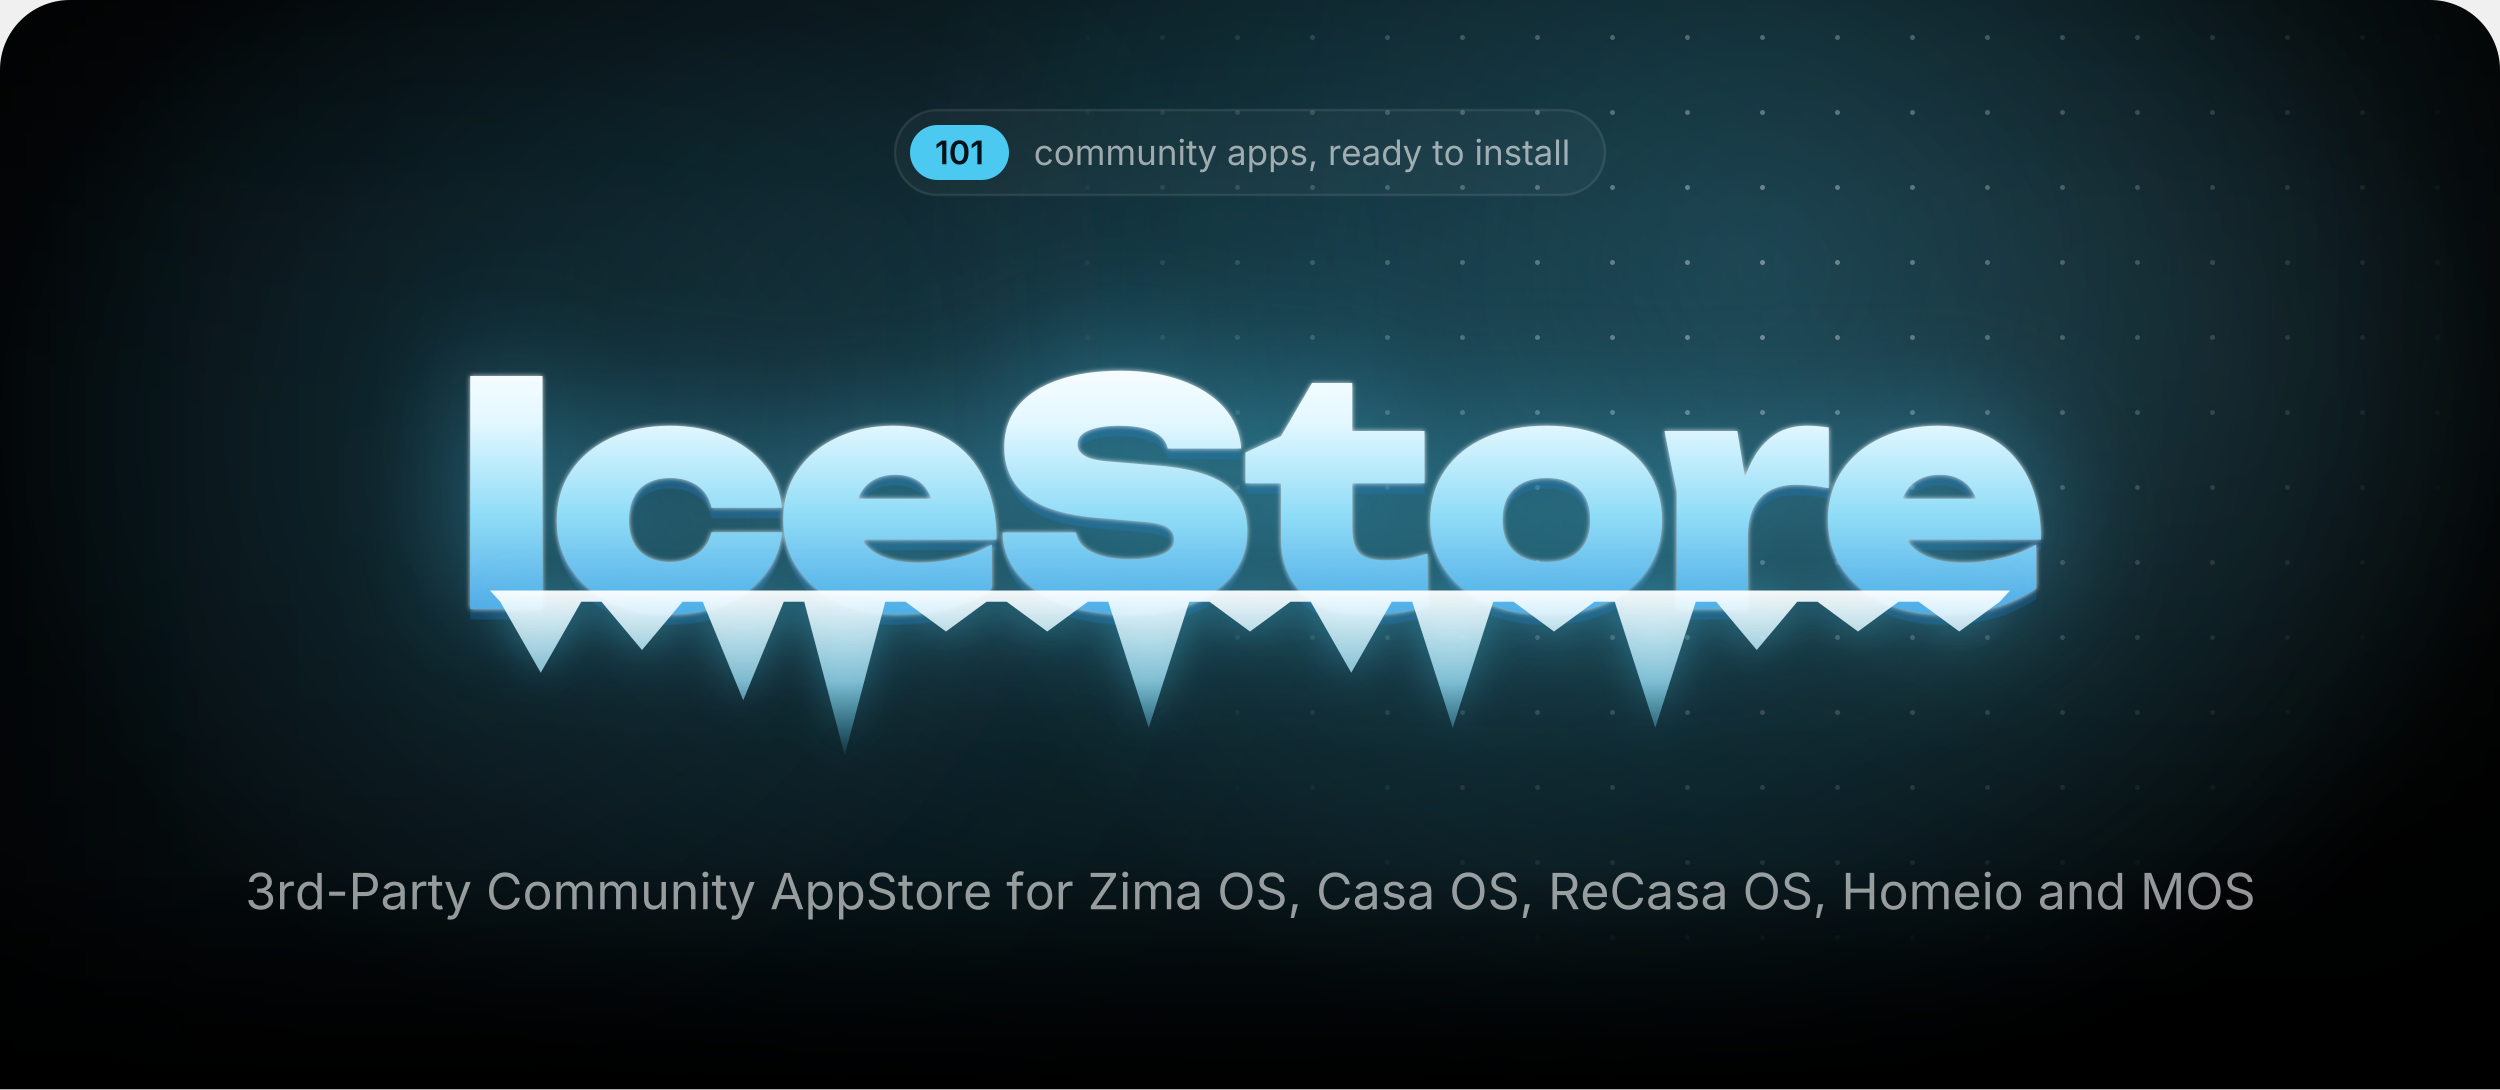
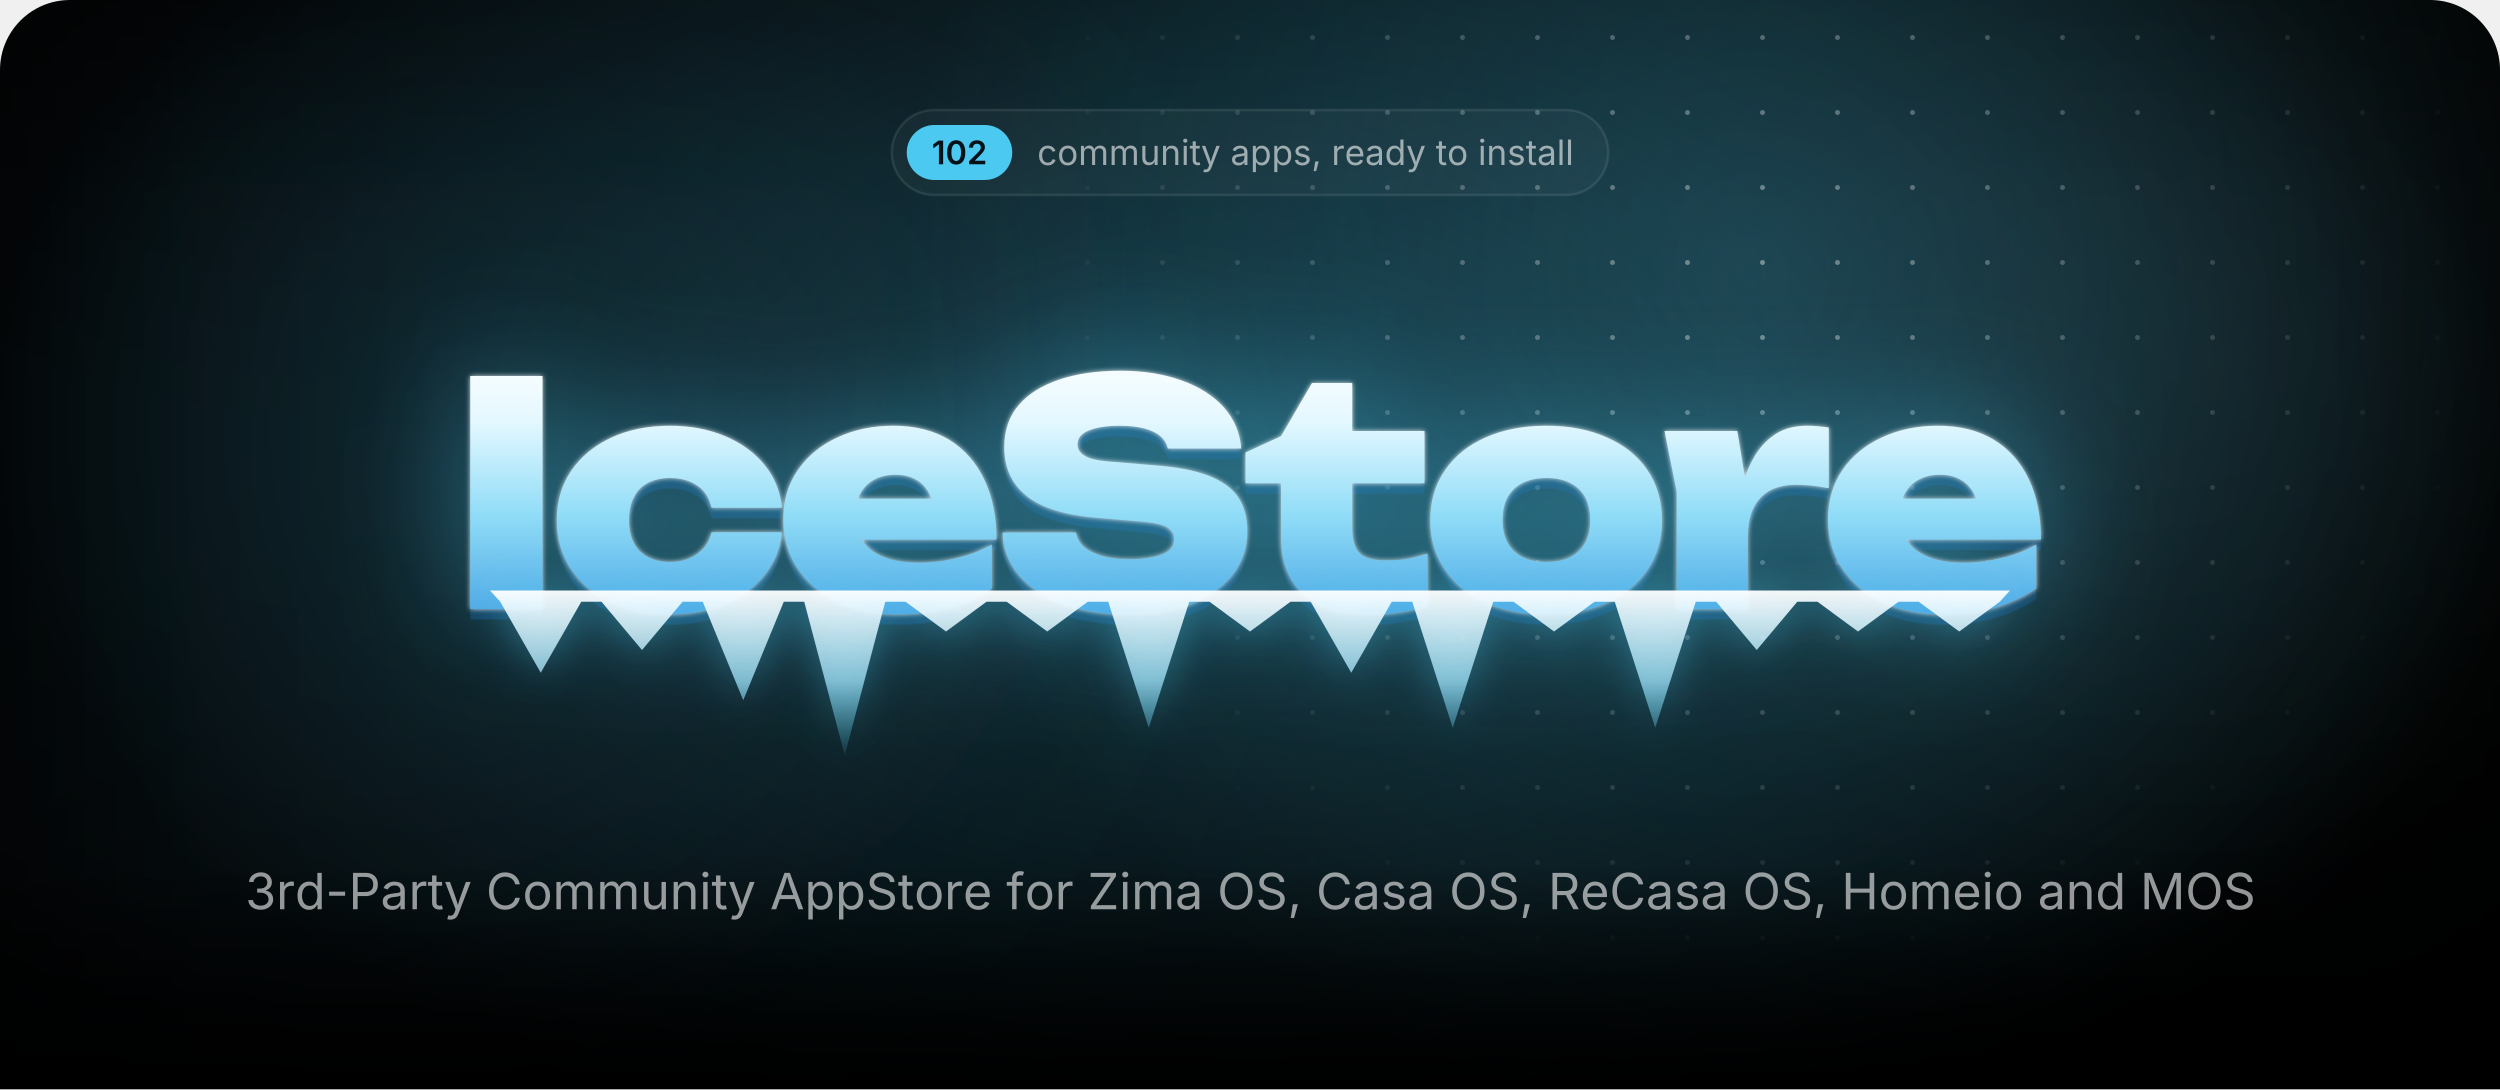
<svg xmlns="http://www.w3.org/2000/svg" width="1000" height="435.7" viewBox="0 0 1000 435.7">
  <style>.blob{transform-box:fill-box;transform-origin:center;animation:drift 22s ease-in-out infinite alternate}.blob+.blob{animation-duration:28s;animation-direction:alternate-reverse}@keyframes drift{to{transform:translate(180px,60px) scale(1.2)}}.spot{animation:spot 18s ease-in-out infinite alternate}@keyframes spot{to{transform:translate(-420px,40px)}}.gl{animation:gl 6s ease-in-out infinite}@keyframes gl{0%,35%{transform:translateX(0)}70%,100%{transform:translateX(1741px)}}.sp{transform-box:fill-box;transform-origin:center;opacity:0;animation:tw 3.2s ease-in-out infinite}@keyframes tw{0%,100%{opacity:0;transform:scale(.3) rotate(0)}50%{opacity:1;transform:scale(1) rotate(45deg)}}@media(prefers-reduced-motion:reduce){*{animation:none!important}}</style>
  <defs>
    <path id="semi.1342" d="M717 1490V0H452V1252H442L94 1002V1256L421 1490Z" />
    <path id="semi.1341" d="M675 -20Q495 -20 367 70Q239 161 171 332Q103 502 103 744Q103 986 172 1157Q240 1328 368 1419Q495 1510 675 1510Q856 1510 984 1419Q1112 1328 1180 1157Q1248 986 1248 744Q1248 502 1180 332Q1113 161 985 70Q857 -20 675 -20ZM676 204Q773 204 840 268Q908 331 944 452Q979 572 979 744Q979 917 944 1038Q908 1159 840 1223Q773 1287 676 1287Q578 1287 510 1223Q443 1159 408 1038Q372 917 372 744Q372 572 407 452Q442 331 510 268Q578 204 676 204Z" />
+     <path id="semi.1343" d="M134 0V192L651 701Q724 776 774 834Q823 892 848 946Q874 1001 874 1065Q874 1135 842 1186Q809 1237 754 1264Q698 1292 627 1292Q552 1292 496 1262Q441 1232 411 1176Q381 1121 381 1044H126Q126 1185 190 1290Q255 1395 368 1452Q482 1510 630 1510Q779 1510 892 1454Q1005 1398 1068 1300Q1131 1203 1131 1078Q1131 995 1100 916Q1069 837 989 738Q909 638 763 498L504 234V223H1153V0Z" />
    <path id="regular.586" d="M613 -24Q461 -24 346 48Q232 120 168 250Q104 380 104 552Q104 727 168 858Q232 988 346 1060Q461 1132 613 1132Q694 1132 766 1111Q838 1090 898 1050Q957 1011 1000 954Q1043 896 1066 823L893 774Q881 817 856 853Q831 889 796 916Q760 942 714 956Q668 971 613 971Q501 971 429 912Q357 854 322 759Q287 664 287 552Q287 442 322 348Q357 253 429 195Q501 137 613 137Q669 137 716 152Q763 167 800 194Q836 222 861 260Q886 298 898 343L1070 294Q1048 219 1004 160Q961 102 901 60Q841 19 768 -2Q695 -24 613 -24Z" />
    <path id="regular.790" d="M613 -24Q461 -24 346 48Q232 120 168 250Q104 380 104 552Q104 727 168 858Q232 988 346 1060Q461 1132 613 1132Q766 1132 881 1060Q996 988 1060 858Q1124 727 1124 552Q1124 380 1060 250Q996 120 881 48Q766 -24 613 -24ZM613 137Q726 137 799 195Q872 253 907 348Q942 442 942 552Q942 663 907 758Q872 854 799 912Q726 971 613 971Q501 971 429 912Q357 854 322 759Q287 664 287 552Q287 442 322 348Q357 253 429 195Q501 137 613 137Z" />
    <path id="regular.766" d="M158 0V1118H333L334 868H320Q343 959 392 1018Q442 1078 508 1108Q575 1138 647 1138Q769 1138 844 1063Q920 988 942 866H918Q938 950 991 1011Q1044 1072 1120 1105Q1195 1138 1284 1138Q1381 1138 1461 1096Q1541 1054 1588 969Q1636 884 1636 754V0H1456V749Q1456 870 1388 922Q1320 974 1230 974Q1155 974 1100 942Q1046 911 1016 856Q987 801 987 730V0H807V767Q807 860 745 917Q683 974 588 974Q523 974 466 944Q408 913 373 853Q338 793 338 704V0Z" />
    <path id="regular.915" d="M537 -14Q424 -14 338 32Q253 79 206 173Q158 267 158 408V1118H338V423Q338 294 406 221Q474 148 591 148Q671 148 734 183Q798 218 835 286Q872 353 872 448V1118H1053V0H879V271H903Q851 114 756 50Q660 -14 537 -14Z" />
    <path id="regular.773" d="M338 670V0H158V1118H331L332 847H307Q358 1002 452 1067Q547 1132 674 1132Q787 1132 872 1086Q957 1039 1004 946Q1052 852 1052 710V0H872V695Q872 824 804 897Q737 970 620 970Q540 970 476 935Q412 900 375 833Q338 766 338 670Z" />
    <path id="regular.689" d="M158 0V1118H338V0ZM249 1301Q198 1301 161 1336Q124 1371 124 1420Q124 1470 161 1504Q198 1539 249 1539Q301 1539 338 1504Q375 1470 375 1420Q375 1371 338 1336Q301 1301 249 1301Z" />
    <path id="regular.889" d="M598 1118V964H20V1118ZM188 1384H368V290Q368 215 398 180Q429 146 500 146Q517 146 544 150Q570 154 592 158L629 6Q601 -4 566 -9Q530 -14 495 -14Q350 -14 269 62Q188 139 188 276Z" />
    <path id="regular.998" d="M140 -405 186 -249 205 -254Q260 -268 305 -262Q350 -255 386 -217Q422 -179 449 -99L481 -6L54 1118H251L489 455Q527 351 553 249Q579 147 608 51H542Q571 147 598 250Q624 352 661 455L901 1118H1097L606 -167Q572 -256 524 -314Q477 -371 414 -398Q351 -426 272 -426Q224 -426 189 -419Q154 -412 140 -405Z" />
    <path id="regular.507" d="M471 -26Q365 -26 278 14Q192 54 141 131Q90 208 90 318Q90 414 128 474Q166 534 230 568Q293 603 370 620Q447 637 525 647Q625 660 688 667Q751 674 782 691Q812 708 812 749V755Q812 825 786 874Q760 922 708 948Q656 974 578 974Q498 974 441 949Q384 924 348 886Q313 849 295 810L122 867Q165 969 238 1026Q311 1084 399 1108Q487 1132 573 1132Q629 1132 700 1118Q772 1105 838 1065Q905 1025 948 946Q992 868 992 737V0H815V152H803Q784 113 742 72Q700 30 633 2Q566 -26 471 -26ZM502 133Q602 133 671 172Q740 211 776 274Q812 336 812 404V559Q801 546 764 536Q727 525 680 517Q632 509 588 504Q543 498 517 495Q452 487 396 468Q339 448 305 410Q271 373 271 309Q271 251 301 212Q331 173 383 153Q435 133 502 133Z" />
    <path id="regular.843" d="M158 -418V1118H332V939H352Q371 969 405 1014Q439 1060 503 1096Q567 1132 676 1132Q816 1132 922 1062Q1029 992 1090 862Q1150 733 1150 556Q1150 378 1090 248Q1030 118 924 47Q817 -24 677 -24Q571 -24 506 12Q441 49 406 96Q371 142 352 173H338V-418ZM650 137Q755 137 826 194Q896 250 932 346Q967 441 967 558Q967 674 932 768Q897 861 826 916Q756 971 650 971Q547 971 477 919Q407 867 372 774Q336 682 336 558Q336 434 372 339Q408 244 478 190Q549 137 650 137Z" />
    <path id="regular.871" d="M538 -24Q423 -24 334 10Q244 43 186 109Q128 175 108 271L279 312Q303 220 370 177Q436 134 536 134Q653 134 722 184Q792 234 792 303Q792 361 752 400Q711 438 628 457L442 501Q290 537 216 612Q142 688 142 806Q142 902 196 976Q250 1049 344 1090Q437 1132 556 1132Q671 1132 752 1098Q832 1063 882 1002Q933 942 958 863L795 821Q772 881 718 930Q665 979 557 979Q457 979 390 933Q324 887 324 817Q324 755 369 718Q414 680 512 657L681 617Q833 581 906 506Q979 430 979 315Q979 217 924 140Q868 64 768 20Q669 -24 538 -24Z" />
    <path id="regular.1501" d="M128 -359 216 208H422L266 -359Z" />
    <path id="regular.852" d="M158 0V1118H332V946H344Q375 1031 454 1082Q534 1134 634 1134Q654 1134 682 1133Q709 1132 725 1131V950Q717 952 685 956Q653 960 617 960Q537 960 474 926Q410 893 374 834Q338 776 338 700V0Z" />
    <path id="regular.614" d="M628 -24Q466 -24 348 48Q231 120 168 249Q104 378 104 550Q104 722 166 853Q228 984 342 1058Q455 1132 607 1132Q696 1132 782 1102Q869 1073 940 1008Q1010 942 1052 835Q1094 728 1094 573V498H226V650H997L913 594Q913 704 878 790Q844 875 776 924Q708 972 607 972Q506 972 434 922Q362 873 324 794Q286 714 286 623V522Q286 398 329 312Q372 225 450 180Q527 136 629 136Q695 136 749 155Q803 174 842 212Q881 251 902 308L1076 260Q1050 176 988 112Q926 48 834 12Q743 -24 628 -24Z" />
    <path id="regular.597" d="M577 -24Q438 -24 331 47Q224 118 164 248Q104 378 104 556Q104 733 164 862Q225 992 332 1062Q439 1132 578 1132Q687 1132 751 1096Q815 1060 850 1014Q884 969 902 939H916V1490H1096V0H922V173H902Q884 142 848 96Q813 49 748 12Q684 -24 577 -24ZM604 137Q706 137 776 190Q846 244 882 339Q918 434 918 558Q918 682 882 774Q847 867 777 919Q707 971 604 971Q498 971 428 916Q357 861 322 768Q287 674 287 558Q287 441 322 346Q358 250 429 194Q500 137 604 137Z" />
    <path id="regular.736" d="M338 1490V0H158V1490Z" />
    <path id="regular.1345" d="M635 -20Q489 -20 376 30Q263 80 196 169Q130 258 125 376H317Q323 305 366 254Q408 202 478 174Q547 147 632 147Q726 147 798 180Q871 212 913 271Q955 330 955 407Q955 488 914 550Q874 611 797 646Q720 681 609 681H488V846H609Q696 846 762 878Q829 909 866 966Q903 1023 903 1100Q903 1174 870 1229Q838 1284 778 1314Q718 1345 637 1345Q561 1345 494 1318Q428 1290 386 1239Q343 1188 340 1115H157Q161 1232 227 1321Q293 1410 402 1460Q510 1510 641 1510Q780 1510 880 1454Q981 1398 1035 1307Q1089 1216 1089 1110Q1089 984 1022 896Q956 808 842 774V762Q937 747 1004 698Q1072 649 1108 574Q1143 499 1143 405Q1143 283 1077 187Q1011 91 896 36Q781 -20 635 -20Z" />
    <path id="regular.1459" d="M798 719V553H144V719Z" />
    <path id="regular.375" d="M180 0V1490H690Q864 1490 976 1426Q1089 1363 1144 1256Q1198 1149 1198 1016Q1198 883 1144 775Q1089 667 977 603Q865 539 691 539H330V706H682Q800 706 872 746Q944 787 976 858Q1009 928 1009 1016Q1009 1104 976 1174Q944 1243 872 1283Q799 1323 680 1323H370V0Z" />
    <path id="regular.73" d="M783 -20Q592 -20 442 72Q293 165 208 336Q122 508 122 744Q122 981 208 1152Q293 1324 442 1417Q592 1510 783 1510Q896 1510 996 1477Q1097 1444 1177 1380Q1257 1317 1310 1226Q1364 1136 1384 1021H1194Q1178 1098 1140 1156Q1101 1214 1046 1254Q990 1294 923 1314Q856 1334 783 1334Q649 1334 541 1266Q433 1198 370 1066Q307 935 307 744Q307 554 370 422Q434 291 542 224Q650 156 783 156Q856 156 923 176Q990 197 1046 236Q1101 276 1140 334Q1178 393 1194 469H1384Q1365 355 1312 265Q1258 175 1178 111Q1098 47 998 14Q897 -20 783 -20Z" />
    <path id="regular.2" d="M52 0 593 1490H813L1361 0H1161L845 884Q816 966 778 1088Q739 1211 684 1401H720Q666 1209 626 1084Q587 960 561 884L254 0ZM324 416V582H1089V416Z" />
    <path id="regular.397" d="M657 -26Q496 -26 378 26Q259 78 192 172Q125 265 116 390H311Q319 306 368 252Q417 197 494 170Q570 144 657 144Q758 144 838 177Q919 210 966 270Q1013 330 1013 409Q1013 481 972 526Q932 571 865 600Q798 629 718 651L538 702Q358 753 258 848Q158 943 158 1091Q158 1217 226 1312Q294 1406 410 1458Q526 1510 670 1510Q817 1510 930 1458Q1043 1406 1108 1316Q1174 1227 1178 1114H992Q979 1223 888 1282Q797 1342 664 1342Q568 1342 496 1310Q423 1279 383 1224Q343 1170 343 1100Q343 1022 392 974Q440 927 506 900Q573 874 627 859L776 818Q836 802 908 774Q981 746 1047 700Q1113 653 1156 582Q1198 510 1198 406Q1198 284 1134 186Q1071 88 950 31Q829 -26 657 -26Z" />
    <path id="regular.647" d="M678 1118V964H20V1118ZM240 0V1267Q240 1364 286 1429Q331 1494 404 1527Q477 1560 558 1560Q622 1560 664 1550Q706 1539 726 1530L676 1376Q662 1381 640 1387Q617 1393 579 1393Q496 1393 458 1350Q420 1308 420 1227V0Z" />
    <path id="regular.496" d="M130 0V134L796 1125Q841 1192 892 1260Q943 1327 994 1393L1015 1331Q923 1325 830 1324Q737 1322 645 1322H122V1490H1158V1354L502 379Q454 308 400 237Q347 166 294 97L273 159Q365 165 456 166Q548 168 640 168H1166V0Z" />
    <path id="regular.321" d="M784 -20Q593 -20 444 72Q294 165 208 336Q122 508 122 744Q122 981 208 1152Q294 1324 444 1417Q593 1510 784 1510Q975 1510 1124 1417Q1273 1324 1358 1152Q1444 981 1444 744Q1444 508 1358 336Q1273 165 1124 72Q975 -20 784 -20ZM784 156Q917 156 1024 224Q1132 291 1196 422Q1259 554 1259 744Q1259 936 1196 1068Q1132 1199 1024 1266Q917 1334 784 1334Q650 1334 542 1266Q434 1198 370 1066Q307 935 307 744Q307 554 370 423Q434 292 542 224Q650 156 784 156Z" />
    <path id="regular.384" d="M180 0V1490H690Q864 1490 976 1430Q1089 1371 1144 1267Q1198 1163 1198 1030Q1198 897 1144 795Q1089 693 977 636Q865 578 691 578H286V747H682Q800 747 872 782Q943 816 976 880Q1009 943 1009 1030Q1009 1119 976 1184Q943 1250 871 1286Q799 1323 680 1323H370V0ZM1036 0 676 671H890L1256 0Z" />
    <path id="regular.161" d="M180 0V1490H370V846H1152V1490H1342V0H1152V678H370V0Z" />
    <path id="regular.292" d="M180 0V1490H450L817 550Q830 517 846 468Q863 418 882 360Q900 302 917 244Q934 187 947 138H905Q919 184 936 240Q953 297 972 356Q990 414 1007 465Q1024 516 1037 550L1399 1490H1670V0H1483V851Q1483 897 1484 956Q1484 1015 1486 1080Q1487 1145 1488 1212Q1490 1279 1491 1342H1507Q1486 1273 1462 1202Q1439 1130 1416 1064Q1394 997 1374 942Q1354 887 1340 851L1007 0H842L504 851Q490 886 471 940Q452 993 430 1058Q407 1124 383 1196Q359 1269 334 1342H352Q354 1286 356 1221Q357 1156 358 1090Q359 1023 360 962Q361 900 361 851V0Z" />
    <radialGradient id="glow">
      <stop stop-color="#4cc9f0" stop-opacity=".28" />
      <stop offset="1" stop-color="#4cc9f0" stop-opacity="0" />
    </radialGradient>
    <radialGradient id="cur">
      <stop stop-color="#4cc9f0" stop-opacity=".2" />
      <stop offset=".65" stop-color="#4cc9f0" stop-opacity="0" />
    </radialGradient>
    <radialGradient id="spot">
      <stop stop-color="#fff" />
      <stop offset="1" stop-color="#000" />
    </radialGradient>
    <pattern id="dots" width="30" height="30" patternUnits="userSpaceOnUse">
      <circle cx="15" cy="15" r="1" fill="#fff" fill-opacity=".4" />
    </pattern>
    <mask id="dm">
      <circle class="spot" cx="700" cy="110" r="300" fill="url(#spot)" />
    </mask>
    <linearGradient id="fade" x2="0" y2="1">
      <stop offset="0.793" stop-color="#fff" />
      <stop offset="1" stop-color="#000" />
    </linearGradient>
    <mask id="bf">
      <rect width="1000" height="435.7" fill="url(#fade)" />
    </mask>
    <filter id="blur" filterUnits="userSpaceOnUse" x="-500" y="-500" width="2000" height="1500">
      <feGaussianBlur stdDeviation="90" />
    </filter>
    <linearGradient id="ice" gradientUnits="userSpaceOnUse" x1="0" y1="138" x2="0" y2="256">
      <stop stop-color="#fff" />
      <stop offset=".26" stop-color="#e4f8ff" />
      <stop offset=".58" stop-color="#8fdcf7" />
      <stop offset="1" stop-color="#3d9be0" />
    </linearGradient>
    <linearGradient id="ig" x2="0" y2="1">
      <stop stop-color="#fff" stop-opacity=".95" />
      <stop offset=".55" stop-color="#9fe3fa" stop-opacity=".75" />
      <stop offset="1" stop-color="#4cc9f0" stop-opacity=".1" />
    </linearGradient>
    <linearGradient id="gl">
      <stop stop-color="#fff" stop-opacity="0" />
      <stop offset=".5" stop-color="#fff" stop-opacity=".95" />
      <stop offset="1" stop-color="#fff" stop-opacity="0" />
    </linearGradient>
    <clipPath id="wc">
      <path d="M188.1 150.4H217V243.6H188.1ZM312.8 212.9Q311.8 222.7 305.7 230.1Q299.7 237.5 289.9 241.6Q280.1 245.7 268 245.7Q254.7 245.7 244.4 241Q234.2 236.3 228.5 227.7Q222.7 219.1 222.7 208.1Q222.7 196.8 228.5 188.3Q234.2 179.9 244.4 175.1Q254.7 170.3 268 170.3Q280.1 170.3 289.9 174.4Q299.7 178.5 305.7 185.8Q311.8 193.2 312.8 203.1H284.6Q283.4 197.3 278.9 194.2Q274.4 191.2 268 191.2Q263 191.2 259.3 193.1Q255.5 195 253.6 198.8Q251.6 202.6 251.6 208.1Q251.6 213.5 253.6 217.3Q255.5 221 259.3 222.9Q263 224.8 268 224.8Q274.4 224.8 278.9 221.6Q283.4 218.3 284.6 212.9ZM359 245.7Q345.9 245.7 335.6 241Q325.2 236.3 319.3 227.7Q313.3 219.1 313.3 207.7Q313.3 196.5 319.1 188.1Q324.9 179.6 334.9 175Q344.9 170.3 357.3 170.3Q370.3 170.3 379.5 175.8Q388.7 181.4 393.6 191.6Q398.6 201.9 398.6 215.8H336.6V199.5H382.2L373.8 205.1Q373.3 200.2 371.3 196.8Q369.4 193.4 366.1 191.7Q362.8 189.9 358.3 189.9Q353.2 189.9 349.6 191.9Q346 193.9 344.1 197.5Q342.1 201 342.1 205.5Q342.1 211.8 344.9 216.2Q347.7 220.5 353.4 222.8Q359.2 225.1 367.6 225.1Q375.3 225.1 382.9 223.2Q390.5 221.4 396.7 217.8V235.4Q389.1 240.4 379.7 243.1Q370.3 245.7 359 245.7ZM401 213H430.4Q430.9 216.3 433.5 218.7Q436.2 221.1 440.8 222.4Q445.4 223.7 451.6 223.7Q460.2 223.7 465 221.7Q469.7 219.8 469.7 215.7Q469.7 212.8 467 211Q464.3 209.2 456.2 208.6L439.8 207.2Q419.7 205.7 410.7 198.4Q401.7 191.2 401.7 178.9Q401.7 168.8 407.5 162Q413.3 155.3 423.8 151.8Q434.2 148.3 448.4 148.3Q462 148.3 472.7 152.2Q483.3 156 489.6 163Q495.8 170.1 496.5 179.4H467.1Q466.6 176.6 464.3 174.6Q462 172.5 457.8 171.4Q453.6 170.3 447.8 170.3Q440.1 170.3 435.5 172.2Q431 174 431 177.8Q431 180.5 433.7 182.2Q436.3 184 443.5 184.6L461.5 186.1Q475 187.1 483.2 190.2Q491.5 193.4 495.2 198.8Q498.9 204.2 498.9 212.4Q498.9 222.4 493 229.9Q487 237.4 476.3 241.6Q465.5 245.7 451.1 245.7Q436.3 245.7 425.1 241.6Q414 237.5 407.6 230.1Q401.3 222.7 401 213ZM498.2 193.3V181L512.4 174.5L524.8 153.2H540.9V172.4H569.8V193.3H540.9V211.1Q540.9 218.3 543.7 221.2Q546.5 224.2 554.7 224.2Q559.8 224.2 563.8 223.4Q567.8 222.6 571 221.4V242.4Q567 243.6 560.9 244.7Q554.9 245.7 548.1 245.7Q536 245.7 528.1 242Q520.2 238.3 516.3 231.3Q512.4 224.4 512.4 214.9V193.3ZM618.5 245.7Q604.7 245.7 594.2 241Q583.8 236.3 578 227.8Q572.1 219.3 572.1 208.1Q572.1 196.6 578 188.1Q583.8 179.6 594.2 175Q604.7 170.3 618.6 170.3Q632.4 170.3 642.8 175Q653.3 179.6 659 188.1Q664.8 196.6 664.8 208.1Q664.8 219.3 659 227.8Q653.3 236.3 642.8 241Q632.4 245.7 618.5 245.7ZM618.6 224.8Q624.2 224.8 628.1 222.9Q632 220.9 634.1 217.1Q636.1 213.3 636.1 208.1Q636.1 202.7 634.1 198.9Q632 195.2 628.1 193.2Q624.2 191.2 618.6 191.2Q613 191.2 609 193.2Q605.1 195.2 603 198.9Q601 202.7 601 208Q601 213.3 603 217.1Q605.1 220.9 609 222.9Q613 224.8 618.6 224.8ZM665.8 172.4H694.9L699.1 197.6V243.6H670.7V196.8ZM731.5 171V195.3Q727.6 194.5 724.3 194.2Q721 193.9 718.2 193.9Q713.1 193.9 708.8 195.8Q704.4 197.8 701.8 202.4Q699.1 207.1 699.1 215.3L693.9 208.8Q695 201.1 696.9 194.2Q698.9 187.3 702.2 181.9Q705.6 176.5 710.6 173.4Q715.6 170.3 723 170.3Q725 170.3 727.1 170.5Q729.2 170.7 731.5 171ZM776.9 245.7Q763.7 245.7 753.4 241Q743.1 236.3 737.1 227.7Q731.2 219.1 731.2 207.7Q731.2 196.5 736.9 188.1Q742.7 179.6 752.7 175Q762.7 170.3 775.1 170.3Q788.2 170.3 797.4 175.8Q806.6 181.4 811.5 191.6Q816.4 201.9 816.4 215.8H754.4V199.5H800L791.7 205.1Q791.2 200.2 789.2 196.8Q787.2 193.4 783.9 191.7Q780.6 189.9 776.1 189.9Q771 189.9 767.4 191.9Q763.8 193.9 761.9 197.5Q760 201 760 205.5Q760 211.8 762.8 216.2Q765.6 220.5 771.3 222.8Q777 225.1 785.5 225.1Q793.2 225.1 800.7 223.2Q808.3 221.4 814.5 217.8V235.4Q807 240.4 797.6 243.1Q788.2 245.7 776.9 245.7Z" />
    </clipPath>
    <filter id="frost" x="-20%" y="-60%" width="140%" height="220%" color-interpolation-filters="sRGB">
      <feGaussianBlur in="SourceAlpha" stdDeviation="1" result="a" />
      <feFlood flood-color="#fff" flood-opacity=".85" />
      <feComposite in2="a" operator="in" result="s1" />
      <feGaussianBlur in="SourceAlpha" stdDeviation="25.2" result="b" />
      <feFlood flood-color="#4cc9f0" flood-opacity=".5" />
      <feComposite in2="b" operator="in" result="s2" />
      <feOffset in="SourceAlpha" dy="4.2" result="c" />
      <feFlood flood-color="#125696" flood-opacity=".4" />
      <feComposite in2="c" operator="in" result="s3" />
      <feMerge>
        <feMergeNode in="s3" />
        <feMergeNode in="s2" />
        <feMergeNode in="s1" />
        <feMergeNode in="SourceGraphic" />
      </feMerge>
    </filter>
    <filter id="drip" x="-10%" y="-60%" width="120%" height="220%">
      <feGaussianBlur in="SourceAlpha" stdDeviation="8.4" result="b" />
      <feFlood flood-color="#4cc9f0" flood-opacity=".45" />
      <feComposite in2="b" operator="in" />
      <feMerge>
        <feMergeNode />
        <feMergeNode in="SourceGraphic" />
      </feMerge>
    </filter>
    <clipPath id="pg">
      <path d="M0,28 A28,28 0 0 1 28,0 H972 A28,28 0 0 1 1000,28 V435.7 A0,0 0 0 1 1000,435.7 H0 A0,0 0 0 1 0,435.7 Z" />
    </clipPath>
  </defs>
  <g clip-path="url(#pg)">
    <rect x="0" y="0" width="1000" height="435.7" rx="0" fill="#000" />
    <g mask="url(#bf)">
      <ellipse cx="500" cy="170" rx="500" ry="310" fill="url(#glow)" />
      <circle class="blob" cx="140" cy="140" r="260" fill="#4cc9f0" fill-opacity=".1" filter="url(#blur)" />
      <circle class="blob" cx="900" cy="40" r="220" fill="#a5e8ff" fill-opacity=".08" filter="url(#blur)" />
      <circle class="spot" cx="700" cy="110" r="520" fill="url(#cur)" />
      <rect width="1000" height="435.7" fill="url(#dots)" mask="url(#dm)" />
    </g>
-     <rect x="358" y="44" width="284" height="34" rx="17" fill="rgba(255,255,255,.035)" stroke="rgba(255,255,255,.09)" />
-     <rect x="364" y="50" width="39.6" height="22" rx="11" fill="#4cc9f0" />
-     <g fill="#031219" transform="translate(374,65.7) scale(0.00635,-0.00635)">
+     <rect x="356.7" y="44" width="286.6" height="34" rx="17" fill="rgba(255,255,255,.035)" stroke="rgba(255,255,255,.09)" />
+     <rect x="362.7" y="50" width="42.2" height="22" rx="11" fill="#4cc9f0" />
+     <g fill="#031219" transform="translate(372.7,65.7) scale(0.00635,-0.00635)">
      <use href="#semi.1342" x="0" />
      <use href="#semi.1341" x="866" />
-       <use href="#semi.1342" x="2217" />
-     </g>
-     <g fill="rgba(255,255,255,.58)" transform="translate(413.5,66) scale(0.00684,-0.00684)">
+       <use href="#semi.1343" x="2217" />
+     </g>
+     <g fill="rgba(255,255,255,.58)" transform="translate(414.9,66) scale(0.00684,-0.00684)">
      <use href="#regular.586" x="0" />
      <use href="#regular.790" x="1170" />
      <use href="#regular.766" x="2398" />
      <use href="#regular.766" x="4192" />
      <use href="#regular.915" x="5986" />
      <use href="#regular.773" x="7197" />
      <use href="#regular.689" x="8407" />
      <use href="#regular.889" x="8903" />
      <use href="#regular.998" x="9573" />
      <use href="#regular.507" x="11300" />
      <use href="#regular.843" x="12450" />
      <use href="#regular.843" x="13704" />
      <use href="#regular.871" x="14958" />
      <use href="#regular.1501" x="16039" />
      <use href="#regular.852" x="17205" />
      <use href="#regular.614" x="17976" />
      <use href="#regular.507" x="19170" />
      <use href="#regular.597" x="20320" />
      <use href="#regular.998" x="21574" />
      <use href="#regular.889" x="23301" />
      <use href="#regular.790" x="23971" />
      <use href="#regular.689" x="25775" />
      <use href="#regular.773" x="26271" />
      <use href="#regular.871" x="27481" />
      <use href="#regular.889" x="28562" />
      <use href="#regular.507" x="29232" />
      <use href="#regular.736" x="30382" />
      <use href="#regular.736" x="30878" />
    </g>
    <g filter="url(#frost)">
      <path fill="url(#ice)" d="M188.1 150.4H217V243.6H188.1ZM312.8 212.9Q311.8 222.7 305.7 230.1Q299.7 237.5 289.9 241.6Q280.1 245.7 268 245.7Q254.7 245.7 244.4 241Q234.2 236.3 228.5 227.7Q222.7 219.1 222.7 208.1Q222.7 196.8 228.5 188.3Q234.2 179.9 244.4 175.1Q254.7 170.3 268 170.3Q280.1 170.3 289.9 174.4Q299.7 178.5 305.7 185.8Q311.8 193.2 312.8 203.1H284.6Q283.4 197.3 278.9 194.2Q274.4 191.2 268 191.2Q263 191.2 259.3 193.1Q255.5 195 253.6 198.8Q251.6 202.6 251.6 208.1Q251.6 213.5 253.6 217.3Q255.5 221 259.3 222.9Q263 224.8 268 224.8Q274.4 224.8 278.9 221.6Q283.4 218.3 284.6 212.9ZM359 245.7Q345.9 245.7 335.6 241Q325.2 236.3 319.3 227.7Q313.3 219.1 313.3 207.7Q313.3 196.5 319.1 188.1Q324.9 179.6 334.9 175Q344.9 170.3 357.3 170.3Q370.3 170.3 379.5 175.8Q388.7 181.4 393.6 191.6Q398.6 201.9 398.6 215.8H336.6V199.5H382.2L373.8 205.1Q373.3 200.2 371.3 196.8Q369.4 193.4 366.1 191.7Q362.8 189.9 358.3 189.9Q353.2 189.9 349.6 191.9Q346 193.9 344.1 197.5Q342.1 201 342.1 205.5Q342.1 211.8 344.9 216.2Q347.7 220.5 353.4 222.8Q359.2 225.1 367.6 225.1Q375.3 225.1 382.9 223.2Q390.5 221.4 396.7 217.8V235.4Q389.1 240.4 379.7 243.1Q370.3 245.7 359 245.7ZM401 213H430.4Q430.9 216.3 433.5 218.7Q436.2 221.1 440.8 222.4Q445.4 223.7 451.6 223.7Q460.2 223.7 465 221.7Q469.7 219.8 469.7 215.7Q469.7 212.8 467 211Q464.3 209.2 456.2 208.6L439.8 207.2Q419.7 205.7 410.7 198.4Q401.7 191.2 401.7 178.9Q401.7 168.8 407.5 162Q413.3 155.3 423.8 151.8Q434.2 148.3 448.4 148.3Q462 148.3 472.7 152.2Q483.3 156 489.6 163Q495.8 170.1 496.5 179.4H467.1Q466.6 176.6 464.3 174.6Q462 172.5 457.8 171.4Q453.6 170.3 447.8 170.3Q440.1 170.3 435.5 172.2Q431 174 431 177.8Q431 180.5 433.7 182.2Q436.3 184 443.5 184.6L461.5 186.1Q475 187.1 483.2 190.2Q491.5 193.4 495.2 198.8Q498.9 204.2 498.9 212.4Q498.9 222.4 493 229.9Q487 237.4 476.3 241.6Q465.5 245.7 451.1 245.7Q436.3 245.7 425.1 241.6Q414 237.5 407.6 230.1Q401.3 222.7 401 213ZM498.2 193.3V181L512.4 174.5L524.8 153.2H540.9V172.4H569.8V193.3H540.9V211.1Q540.9 218.3 543.7 221.2Q546.5 224.2 554.7 224.2Q559.8 224.2 563.8 223.4Q567.8 222.6 571 221.4V242.4Q567 243.6 560.9 244.7Q554.9 245.7 548.1 245.7Q536 245.7 528.1 242Q520.2 238.3 516.3 231.3Q512.4 224.4 512.4 214.9V193.3ZM618.5 245.7Q604.7 245.7 594.2 241Q583.8 236.3 578 227.8Q572.1 219.3 572.1 208.1Q572.1 196.6 578 188.1Q583.8 179.6 594.2 175Q604.7 170.3 618.6 170.3Q632.4 170.3 642.8 175Q653.3 179.6 659 188.1Q664.8 196.6 664.8 208.1Q664.8 219.3 659 227.8Q653.3 236.3 642.8 241Q632.4 245.7 618.5 245.7ZM618.6 224.8Q624.2 224.8 628.1 222.9Q632 220.9 634.1 217.1Q636.1 213.3 636.1 208.1Q636.1 202.7 634.1 198.9Q632 195.2 628.1 193.2Q624.2 191.2 618.6 191.2Q613 191.2 609 193.2Q605.1 195.2 603 198.9Q601 202.7 601 208Q601 213.3 603 217.1Q605.1 220.9 609 222.9Q613 224.8 618.6 224.8ZM665.8 172.4H694.9L699.1 197.6V243.6H670.7V196.8ZM731.5 171V195.3Q727.6 194.5 724.3 194.2Q721 193.9 718.2 193.9Q713.1 193.9 708.8 195.8Q704.4 197.8 701.8 202.4Q699.1 207.1 699.1 215.3L693.9 208.8Q695 201.1 696.9 194.2Q698.9 187.3 702.2 181.9Q705.6 176.5 710.6 173.4Q715.6 170.3 723 170.3Q725 170.3 727.1 170.5Q729.2 170.7 731.5 171ZM776.9 245.7Q763.7 245.7 753.4 241Q743.1 236.3 737.1 227.7Q731.2 219.1 731.2 207.7Q731.2 196.5 736.9 188.1Q742.7 179.6 752.7 175Q762.7 170.3 775.1 170.3Q788.2 170.3 797.4 175.8Q806.6 181.4 811.5 191.6Q816.4 201.9 816.4 215.8H754.4V199.5H800L791.7 205.1Q791.2 200.2 789.2 196.8Q787.2 193.4 783.9 191.7Q780.6 189.9 776.1 189.9Q771 189.9 767.4 191.9Q763.8 193.9 761.9 197.5Q760 201 760 205.5Q760 211.8 762.8 216.2Q765.6 220.5 771.3 222.8Q777 225.1 785.5 225.1Q793.2 225.1 800.7 223.2Q808.3 221.4 814.5 217.8V235.4Q807 240.4 797.6 243.1Q788.2 245.7 776.9 245.7Z" />
    </g>
    <g clip-path="url(#wc)">
      <g class="gl">
        <g transform="translate(52.8,0) skewX(-15)">
          <rect x="-518.9" y="118" width="399.4" height="158" rx="0" fill="url(#gl)" />
        </g>
      </g>
    </g>
    <polygon points="196,236.2 200.1,240.7 216.3,269.1 232.5,240.7 240.6,240.7 256.8,260 273,240.7 281.1,240.7 297.3,280.1 313.5,240.7 321.7,240.7 337.9,302.1 354.1,240.7 362.2,240.7 378.4,252.6 394.6,240.7 402.7,240.7 418.9,252.6 435.1,240.7 443.3,240.7 459.5,291.1 475.7,240.7 483.8,240.7 500,252.6 516.2,240.7 524.3,240.7 540.5,269.1 556.7,240.7 564.9,240.7 581.1,291.1 597.3,240.7 605.4,240.7 621.6,252.6 637.8,240.7 645.9,240.7 662.1,291.1 678.3,240.7 686.5,240.7 702.7,260 718.9,240.7 727,240.7 743.2,252.6 759.4,240.7 767.5,240.7 783.7,252.6 799.9,240.7 804,236.2" fill="url(#ig)" filter="url(#drip)" />
    <polygon class="sp" style="animation-delay:0s" fill="#fff" points="171.4,123.8 173.3,132.5 181.9,134.4 173.3,136.3 171.4,145 169.5,136.3 160.8,134.4 169.5,132.5" />
    <polygon class="sp" style="animation-delay:0.9s" fill="#fff" points="337.8,114.4 339.7,123.1 348.3,125 339.7,126.9 337.8,135.5 335.9,126.9 327.2,125 335.9,123.1" />
    <polygon class="sp" style="animation-delay:1.7s" fill="#fff" points="491.4,109.7 493.3,118.3 501.9,120.2 493.3,122.1 491.4,130.8 489.5,122.1 480.8,120.2 489.5,118.3" />
    <polygon class="sp" style="animation-delay:0.4s" fill="#fff" points="651.4,119.1 653.3,127.8 661.9,129.7 653.3,131.6 651.4,140.2 649.5,131.6 640.8,129.7 649.5,127.8" />
    <polygon class="sp" style="animation-delay:2.2s" fill="#fff" points="824.2,126.2 826.1,134.9 834.7,136.8 826.1,138.7 824.2,147.3 822.3,138.7 813.6,136.8 822.3,134.9" />
    <polygon class="sp" style="animation-delay:1.3s" fill="#fff" points="574.6,277.3 576.5,285.9 585.1,287.8 576.5,289.7 574.6,298.4 572.7,289.7 564,287.8 572.7,285.9" />
    <g fill="rgba(255,255,255,.58)" transform="translate(98.1,363.7) scale(0.00977,-0.00977)">
      <use href="#regular.1345" x="0" />
      <use href="#regular.852" x="1265" />
      <use href="#regular.597" x="2036" />
      <use href="#regular.1459" x="3290" />
      <use href="#regular.375" x="4232" />
      <use href="#regular.507" x="5540" />
      <use href="#regular.852" x="6690" />
      <use href="#regular.889" x="7461" />
      <use href="#regular.998" x="8131" />
      <use href="#regular.73" x="9858" />
      <use href="#regular.790" x="11354" />
      <use href="#regular.766" x="12582" />
      <use href="#regular.766" x="14376" />
      <use href="#regular.915" x="16170" />
      <use href="#regular.773" x="17381" />
      <use href="#regular.689" x="18591" />
      <use href="#regular.889" x="19087" />
      <use href="#regular.998" x="19757" />
      <use href="#regular.2" x="21484" />
      <use href="#regular.843" x="22897" />
      <use href="#regular.843" x="24151" />
      <use href="#regular.397" x="25405" />
      <use href="#regular.889" x="26719" />
      <use href="#regular.790" x="27389" />
      <use href="#regular.852" x="28617" />
      <use href="#regular.614" x="29388" />
      <use href="#regular.647" x="31158" />
      <use href="#regular.790" x="31916" />
      <use href="#regular.852" x="33144" />
      <use href="#regular.496" x="34491" />
      <use href="#regular.689" x="35779" />
      <use href="#regular.766" x="36275" />
      <use href="#regular.507" x="38069" />
      <use href="#regular.321" x="39795" />
      <use href="#regular.397" x="41361" />
      <use href="#regular.1501" x="42675" />
      <use href="#regular.73" x="43841" />
      <use href="#regular.507" x="45337" />
      <use href="#regular.871" x="46487" />
      <use href="#regular.507" x="47568" />
      <use href="#regular.321" x="49294" />
      <use href="#regular.397" x="50860" />
      <use href="#regular.1501" x="52174" />
      <use href="#regular.384" x="53340" />
      <use href="#regular.614" x="54658" />
      <use href="#regular.73" x="55852" />
      <use href="#regular.507" x="57348" />
      <use href="#regular.871" x="58498" />
      <use href="#regular.507" x="59579" />
      <use href="#regular.321" x="61305" />
      <use href="#regular.397" x="62871" />
      <use href="#regular.1501" x="64185" />
      <use href="#regular.161" x="65351" />
      <use href="#regular.790" x="66873" />
      <use href="#regular.766" x="68101" />
      <use href="#regular.614" x="69895" />
      <use href="#regular.689" x="71089" />
      <use href="#regular.790" x="71585" />
      <use href="#regular.507" x="73389" />
      <use href="#regular.773" x="74539" />
      <use href="#regular.597" x="75749" />
      <use href="#regular.292" x="77579" />
      <use href="#regular.321" x="79429" />
      <use href="#regular.397" x="80995" />
    </g>
  </g>
</svg>
